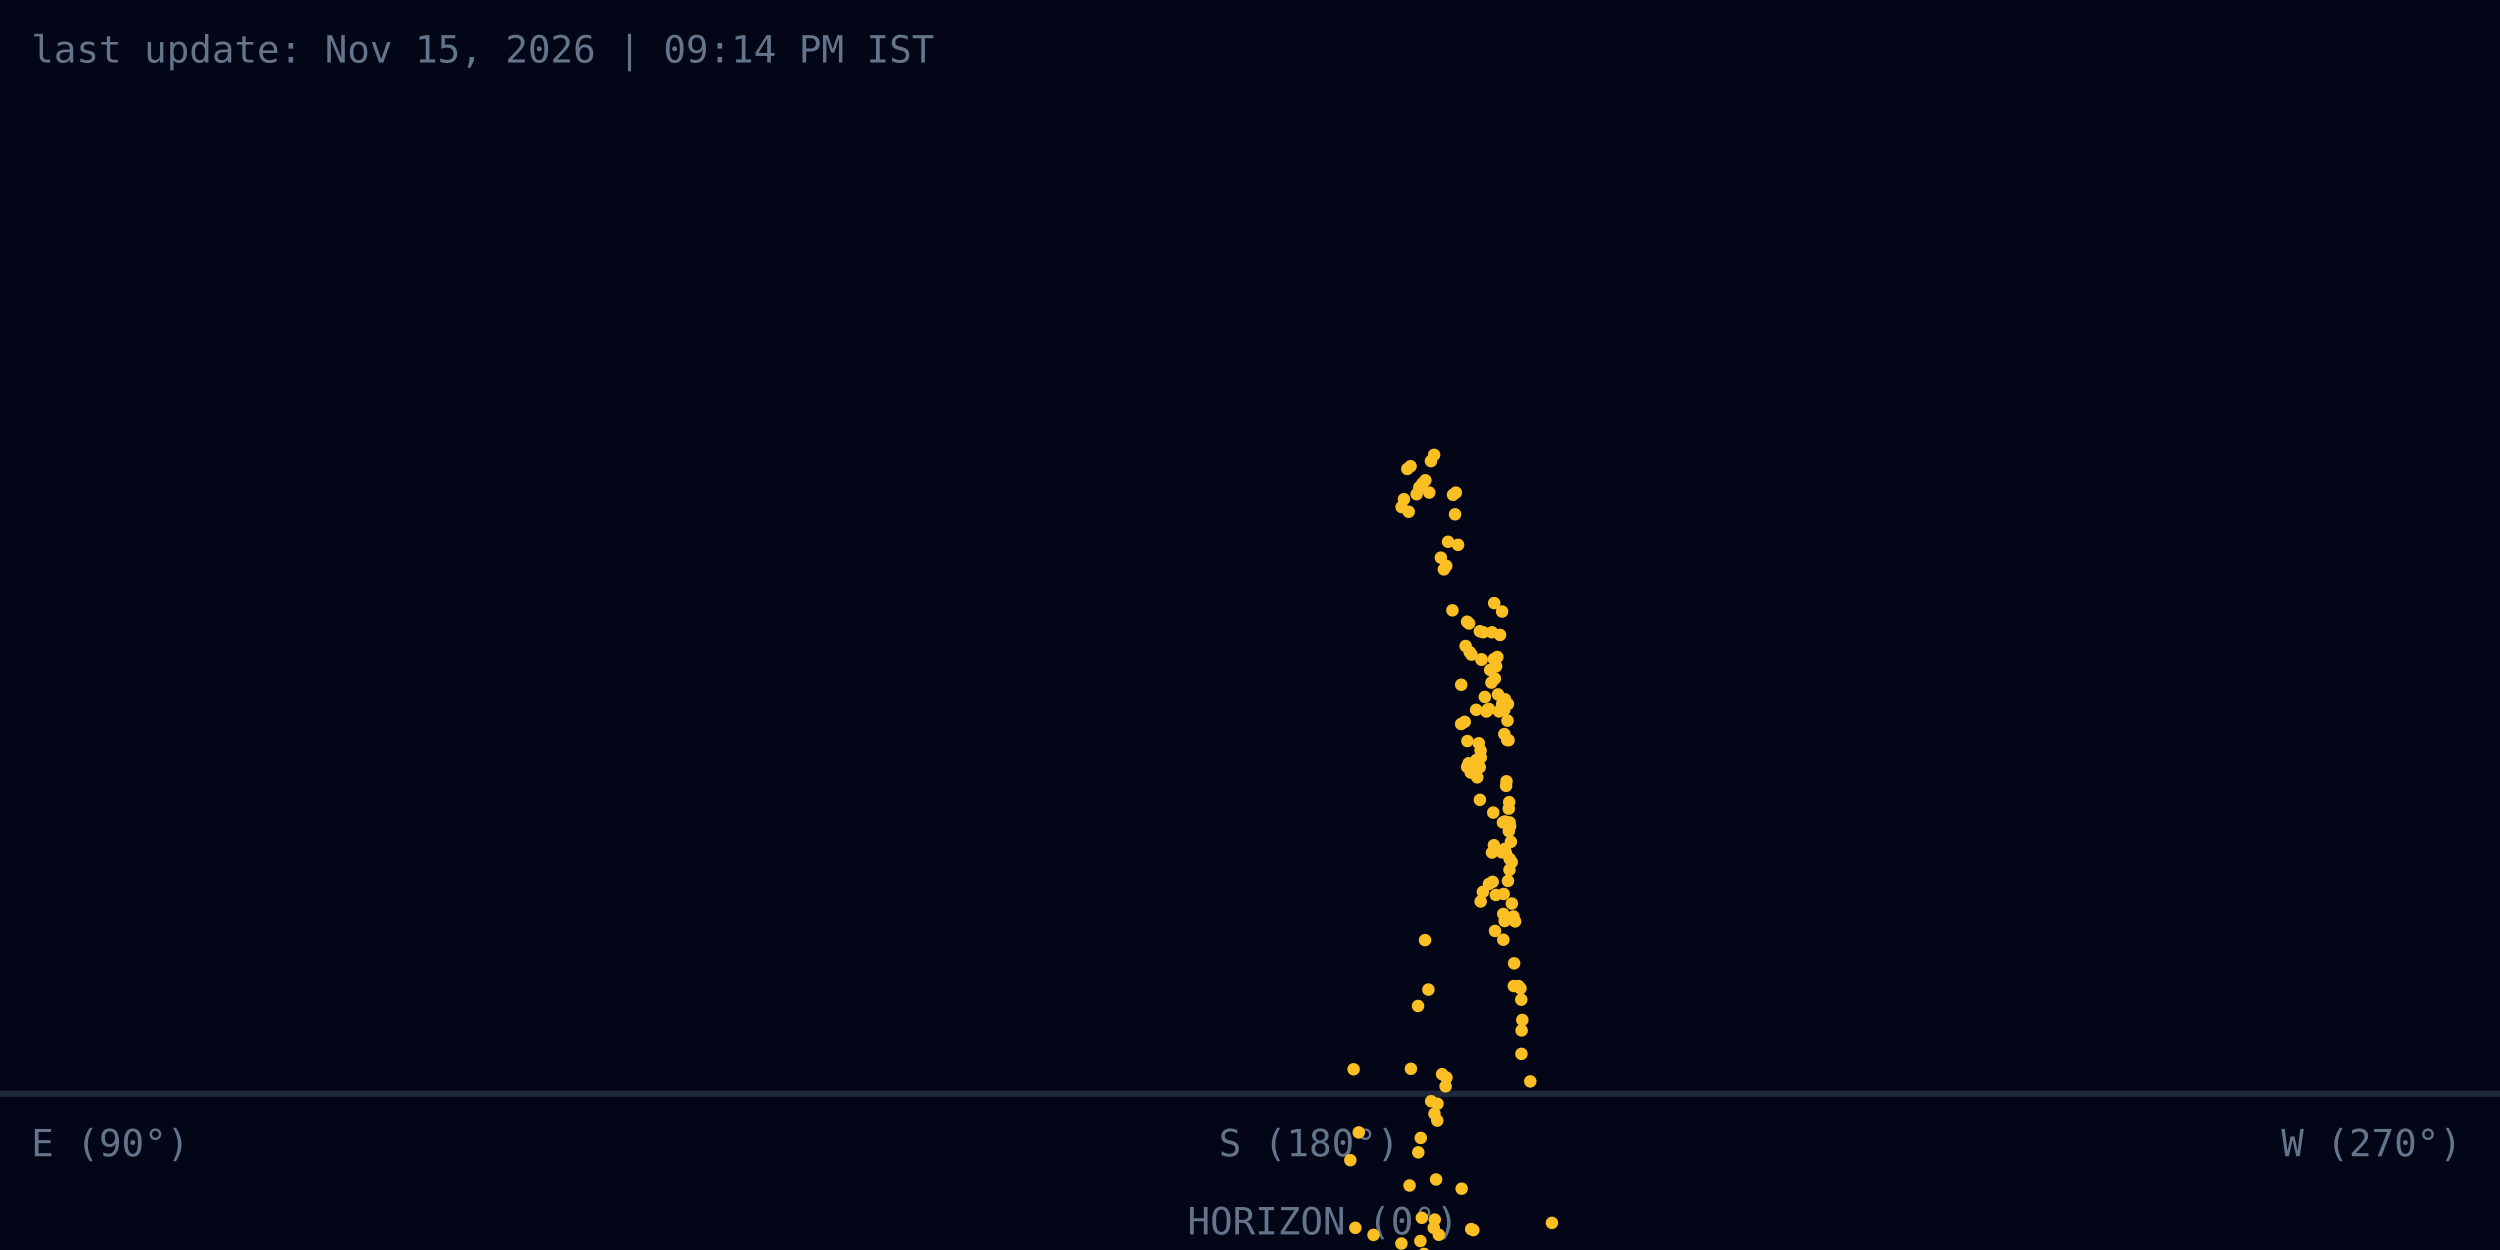
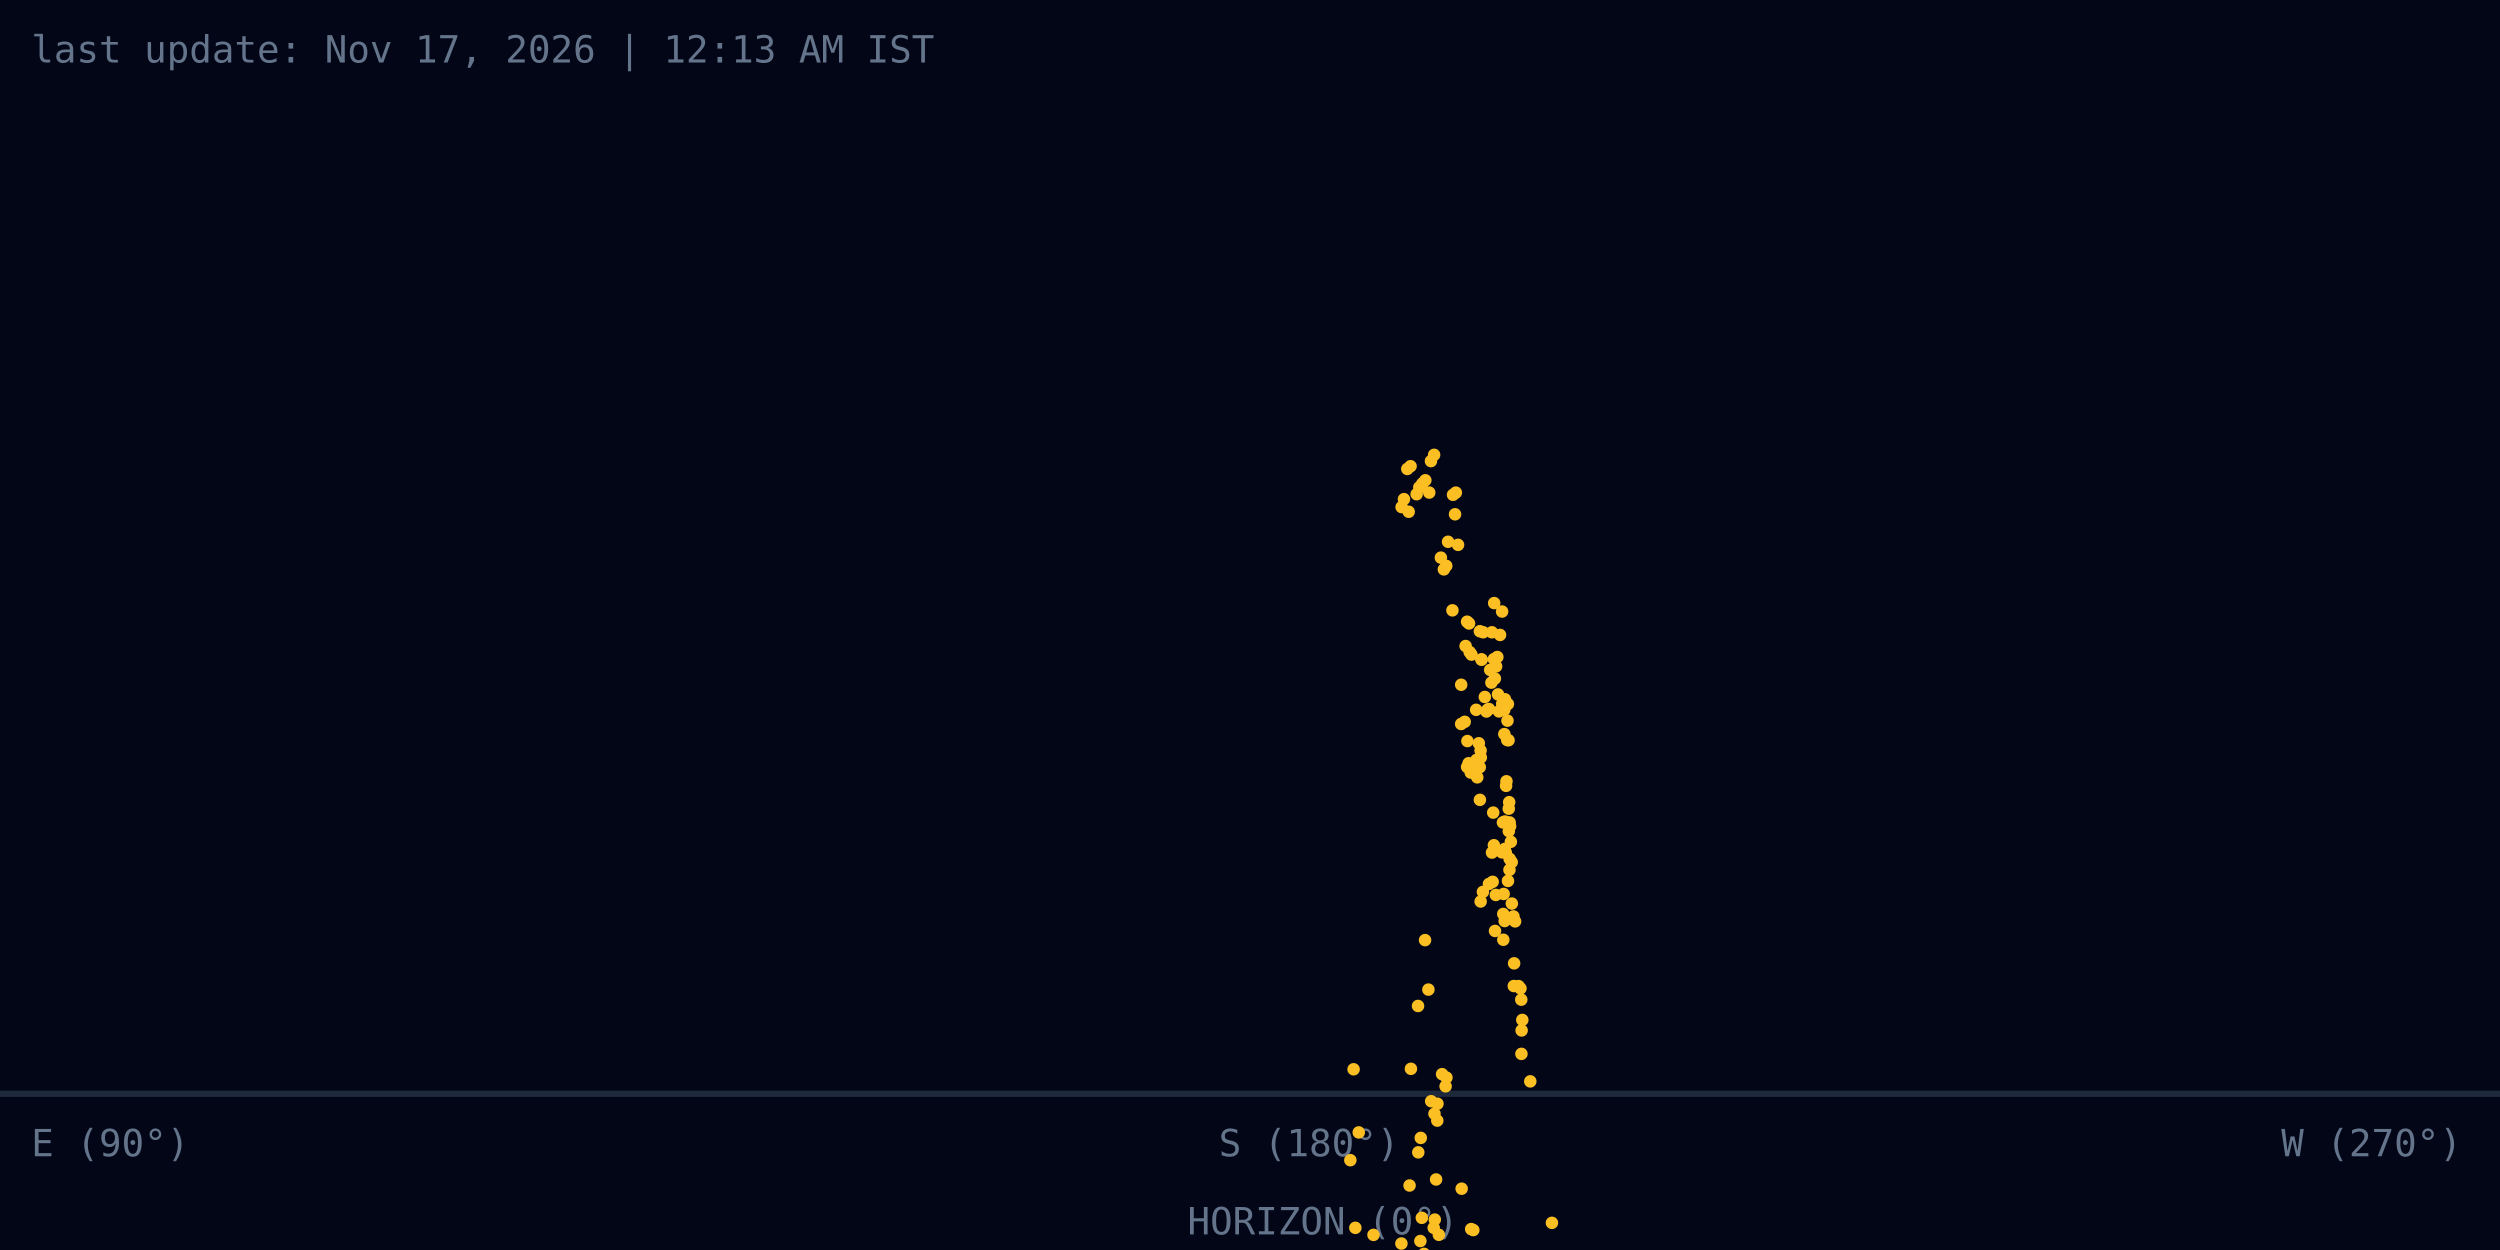
<svg xmlns="http://www.w3.org/2000/svg" width="800" height="400" viewBox="0 0 800 400">
  <rect width="800" height="400" fill="#020617" />
-   <text id="last-update" x="10" y="20" fill="#64748b" font-family="monospace">last update: Nov 15, 2026 | 09:14 PM IST</text>
+   <text id="last-update" x="10" y="20" fill="#64748b" font-family="monospace">last update: Nov 17, 2026 | 12:13 AM IST</text>
  <line x1="0" y1="350" x2="800" y2="350" stroke="#1e293b" stroke-width="2" />
  <text x="380" y="395" fill="#64748b" font-size="12" font-family="monospace">HORIZON (0°)</text>
  <text x="730" y="370" fill="#64748b" font-size="12" font-family="monospace">W (270°)</text>
  <text x="390" y="370" fill="#64748b" font-size="12" font-family="monospace">S (180°)</text>
  <text x="10" y="370" fill="#64748b" font-size="12" font-family="monospace">E (90°)</text>
  <g id="analemma-points">
    <circle cx=" 465.61" cy=" 164.57" r="2" fill="#fbbf24">
 </circle>
    <circle cx=" 467.57" cy=" 231.67" r="2" fill="#fbbf24">
 </circle>
    <circle cx=" 467.58" cy=" 219.12" r="2" fill="#fbbf24">
 </circle>
    <circle cx=" 468.71" cy=" 230.98" r="2" fill="#fbbf24">
 </circle>
    <circle cx=" 469.57" cy=" 237.14" r="2" fill="#fbbf24">
 </circle>
    <circle cx=" 469.00" cy=" 206.73" r="2" fill="#fbbf24">
 </circle>
    <circle cx=" 469.47" cy=" 198.94" r="2" fill="#fbbf24">
 </circle>
    <circle cx=" 470.10" cy=" 199.51" r="2" fill="#fbbf24">
 </circle>
    <circle cx=" 474.53" cy=" 285.41" r="2" fill="#fbbf24">
 </circle>
    <circle cx=" 472.47" cy=" 243.18" r="2" fill="#fbbf24">
 </circle>
    <circle cx=" 473.57" cy=" 255.95" r="2" fill="#fbbf24">
 </circle>
    <circle cx=" 473.22" cy=" 237.84" r="2" fill="#fbbf24">
 </circle>
    <circle cx=" 473.79" cy=" 240.17" r="2" fill="#fbbf24">
 </circle>
    <circle cx=" 473.56" cy=" 201.99" r="2" fill="#fbbf24">
 </circle>
    <circle cx=" 474.09" cy=" 210.99" r="2" fill="#fbbf24">
 </circle>
    <circle cx=" 478.41" cy=" 297.90" r="2" fill="#fbbf24">
 </circle>
    <circle cx=" 477.65" cy=" 282.19" r="2" fill="#fbbf24">
 </circle>
    <circle cx=" 477.44" cy=" 272.82" r="2" fill="#fbbf24">
 </circle>
    <circle cx=" 478.67" cy=" 286.38" r="2" fill="#fbbf24">
 </circle>
    <circle cx=" 478.05" cy=" 270.47" r="2" fill="#fbbf24">
 </circle>
    <circle cx=" 476.85" cy=" 214.37" r="2" fill="#fbbf24">
 </circle>
    <circle cx=" 477.25" cy=" 218.44" r="2" fill="#fbbf24">
 </circle>
    <circle cx=" 481.06" cy=" 300.72" r="2" fill="#fbbf24">
 </circle>
    <circle cx=" 481.04" cy=" 292.47" r="2" fill="#fbbf24">
 </circle>
    <circle cx=" 481.49" cy=" 294.73" r="2" fill="#fbbf24">
 </circle>
    <circle cx=" 481.17" cy=" 286.06" r="2" fill="#fbbf24">
 </circle>
    <circle cx=" 479.37" cy=" 222.21" r="2" fill="#fbbf24">
 </circle>
    <circle cx=" 479.67" cy=" 227.65" r="2" fill="#fbbf24">
 </circle>
    <circle cx=" 498.29" cy=" 411.31" r="2" fill="#fbbf24">
 </circle>
    <circle cx=" 498.34" cy=" 411.53" r="2" fill="#fbbf24">
 </circle>
    <circle cx=" 484.42" cy=" 315.53" r="2" fill="#fbbf24">
 </circle>
    <circle cx=" 486.86" cy=" 337.24" r="2" fill="#fbbf24">
 </circle>
    <circle cx=" 481.87" cy=" 272.88" r="2" fill="#fbbf24">
 </circle>
    <circle cx=" 482.55" cy=" 281.90" r="2" fill="#fbbf24">
 </circle>
    <circle cx=" 481.19" cy=" 226.61" r="2" fill="#fbbf24">
 </circle>
    <circle cx=" 481.39" cy=" 234.91" r="2" fill="#fbbf24">
 </circle>
    <circle cx=" 486.92" cy=" 329.74" r="2" fill="#fbbf24">
 </circle>
    <circle cx=" 483.03" cy=" 278.36" r="2" fill="#fbbf24">
 </circle>
    <circle cx=" 483.79" cy=" 289.14" r="2" fill="#fbbf24">
 </circle>
    <circle cx=" 485.93" cy=" 315.55" r="2" fill="#fbbf24">
 </circle>
    <circle cx=" 484.30" cy=" 293.26" r="2" fill="#fbbf24">
 </circle>
    <circle cx=" 482.30" cy=" 236.80" r="2" fill="#fbbf24">
 </circle>
    <circle cx=" 482.80" cy=" 258.78" r="2" fill="#fbbf24">
 </circle>
    <circle cx=" 501.22" cy=" 413.90" r="2" fill="#fbbf24">
 </circle>
    <circle cx=" 489.69" cy=" 346.04" r="2" fill="#fbbf24">
 </circle>
    <circle cx=" 486.81" cy=" 319.89" r="2" fill="#fbbf24">
 </circle>
    <circle cx=" 484.83" cy=" 294.84" r="2" fill="#fbbf24">
 </circle>
    <circle cx=" 486.55" cy=" 316.29" r="2" fill="#fbbf24">
 </circle>
    <circle cx=" 482.73" cy=" 236.88" r="2" fill="#fbbf24">
 </circle>
    <circle cx=" 483.48" cy=" 269.37" r="2" fill="#fbbf24">
 </circle>
    <circle cx=" 496.62" cy=" 391.31" r="2" fill="#fbbf24">
 </circle>
    <circle cx=" 483.75" cy=" 275.90" r="2" fill="#fbbf24">
 </circle>
    <circle cx=" 483.23" cy=" 264.40" r="2" fill="#fbbf24">
 </circle>
    <circle cx=" 482.94" cy=" 256.70" r="2" fill="#fbbf24">
 </circle>
    <circle cx=" 483.08" cy=" 263.17" r="2" fill="#fbbf24">
 </circle>
    <circle cx=" 482.53" cy=" 225.29" r="2" fill="#fbbf24">
 </circle>
    <circle cx=" 482.39" cy=" 230.61" r="2" fill="#fbbf24">
 </circle>
    <circle cx=" 487.14" cy=" 326.38" r="2" fill="#fbbf24">
 </circle>
    <circle cx=" 482.82" cy=" 265.96" r="2" fill="#fbbf24">
 </circle>
    <circle cx=" 483.09" cy=" 274.84" r="2" fill="#fbbf24">
 </circle>
    <circle cx=" 482.07" cy=" 250.01" r="2" fill="#fbbf24">
 </circle>
    <circle cx=" 481.95" cy=" 251.47" r="2" fill="#fbbf24">
 </circle>
    <circle cx=" 481.58" cy=" 223.76" r="2" fill="#fbbf24">
 </circle>
    <circle cx=" 481.36" cy=" 227.15" r="2" fill="#fbbf24">
 </circle>
    <circle cx=" 484.52" cy=" 308.27" r="2" fill="#fbbf24">
 </circle>
    <circle cx=" 481.59" cy=" 262.88" r="2" fill="#fbbf24">
 </circle>
    <circle cx=" 480.71" cy=" 225.23" r="2" fill="#fbbf24">
 </circle>
    <circle cx=" 481.54" cy=" 271.65" r="2" fill="#fbbf24">
 </circle>
    <circle cx=" 480.94" cy=" 263.18" r="2" fill="#fbbf24">
 </circle>
    <circle cx=" 480.67" cy=" 195.69" r="2" fill="#fbbf24">
 </circle>
    <circle cx=" 480.02" cy=" 203.18" r="2" fill="#fbbf24">
 </circle>
    <circle cx=" 480.62" cy=" 272.75" r="2" fill="#fbbf24">
 </circle>
    <circle cx=" 479.15" cy=" 210.24" r="2" fill="#fbbf24">
 </circle>
    <circle cx=" 478.75" cy=" 213.23" r="2" fill="#fbbf24">
 </circle>
    <circle cx=" 478.36" cy=" 217.14" r="2" fill="#fbbf24">
 </circle>
    <circle cx=" 478.05" cy=" 210.91" r="2" fill="#fbbf24">
 </circle>
    <circle cx=" 478.14" cy=" 192.99" r="2" fill="#fbbf24">
 </circle>
    <circle cx=" 477.41" cy=" 202.33" r="2" fill="#fbbf24">
 </circle>
    <circle cx=" 477.83" cy=" 260.03" r="2" fill="#fbbf24">
 </circle>
    <circle cx=" 476.48" cy=" 226.89" r="2" fill="#fbbf24">
 </circle>
    <circle cx=" 476.07" cy=" 227.06" r="2" fill="#fbbf24">
 </circle>
    <circle cx=" 475.66" cy=" 227.68" r="2" fill="#fbbf24">
 </circle>
    <circle cx=" 475.15" cy=" 223.03" r="2" fill="#fbbf24">
 </circle>
    <circle cx=" 474.61" cy=" 202.32" r="2" fill="#fbbf24">
 </circle>
    <circle cx=" 474.09" cy=" 211.11" r="2" fill="#fbbf24">
 </circle>
    <circle cx=" 476.46" cy=" 282.87" r="2" fill="#fbbf24">
 </circle>
    <circle cx=" 473.86" cy=" 242.39" r="2" fill="#fbbf24">
 </circle>
    <circle cx=" 473.52" cy=" 245.50" r="2" fill="#fbbf24">
 </circle>
    <circle cx=" 472.37" cy=" 227.14" r="2" fill="#fbbf24">
 </circle>
    <circle cx=" 472.72" cy=" 248.75" r="2" fill="#fbbf24">
 </circle>
    <circle cx=" 470.88" cy=" 209.48" r="2" fill="#fbbf24">
 </circle>
    <circle cx=" 470.29" cy=" 208.66" r="2" fill="#fbbf24">
 </circle>
    <circle cx=" 473.81" cy=" 288.48" r="2" fill="#fbbf24">
 </circle>
    <circle cx=" 470.64" cy=" 247.22" r="2" fill="#fbbf24">
 </circle>
    <circle cx=" 469.96" cy=" 244.24" r="2" fill="#fbbf24">
 </circle>
    <circle cx=" 469.48" cy=" 245.43" r="2" fill="#fbbf24">
 </circle>
    <circle cx=" 466.58" cy=" 174.35" r="2" fill="#fbbf24">
 </circle>
    <circle cx=" 465.87" cy=" 157.64" r="2" fill="#fbbf24">
 </circle>
    <circle cx=" 464.97" cy=" 158.34" r="2" fill="#fbbf24">
 </circle>
    <circle cx=" 464.78" cy=" 195.31" r="2" fill="#fbbf24">
 </circle>
    <circle cx=" 463.38" cy=" 173.37" r="2" fill="#fbbf24">
 </circle>
    <circle cx=" 462.80" cy=" 181.08" r="2" fill="#fbbf24">
 </circle>
    <circle cx=" 462.04" cy=" 182.20" r="2" fill="#fbbf24">
 </circle>
    <circle cx=" 461.08" cy=" 178.45" r="2" fill="#fbbf24">
 </circle>
    <circle cx=" 458.92" cy=" 145.55" r="2" fill="#fbbf24">
 </circle>
    <circle cx=" 457.91" cy=" 147.55" r="2" fill="#fbbf24">
 </circle>
    <circle cx=" 457.36" cy=" 157.62" r="2" fill="#fbbf24">
 </circle>
    <circle cx=" 456.11" cy=" 153.69" r="2" fill="#fbbf24">
 </circle>
    <circle cx=" 455.13" cy=" 154.77" r="2" fill="#fbbf24">
 </circle>
    <circle cx=" 454.18" cy=" 155.94" r="2" fill="#fbbf24">
 </circle>
    <circle cx=" 453.32" cy=" 158.14" r="2" fill="#fbbf24">
 </circle>
    <circle cx=" 451.38" cy=" 149.19" r="2" fill="#fbbf24">
 </circle>
    <circle cx=" 450.34" cy=" 150.06" r="2" fill="#fbbf24">
 </circle>
    <circle cx=" 450.78" cy=" 163.76" r="2" fill="#fbbf24">
 </circle>
    <circle cx=" 449.27" cy=" 159.73" r="2" fill="#fbbf24">
 </circle>
    <circle cx=" 448.52" cy=" 162.26" r="2" fill="#fbbf24">
 </circle>
    <circle cx=" 20.26" cy=" 571.97" r="2" fill="#fbbf24">
 </circle>
    <circle cx=" 74.33" cy=" 546.37" r="2" fill="#fbbf24">
 </circle>
    <circle cx=" 471.46" cy=" 393.62" r="2" fill="#fbbf24">
 </circle>
    <circle cx=" 470.78" cy=" 393.31" r="2" fill="#fbbf24">
 </circle>
    <circle cx=" 495.37" cy=" 503.27" r="2" fill="#fbbf24">
 </circle>
    <circle cx=" 467.73" cy=" 380.38" r="2" fill="#fbbf24">
 </circle>
    <circle cx=" 462.86" cy=" 344.83" r="2" fill="#fbbf24">
 </circle>
    <circle cx=" 462.59" cy=" 347.62" r="2" fill="#fbbf24">
 </circle>
    <circle cx=" 461.47" cy=" 343.73" r="2" fill="#fbbf24">
 </circle>
    <circle cx=" 456.02" cy=" 300.84" r="2" fill="#fbbf24">
 </circle>
    <circle cx=" 457.09" cy=" 316.67" r="2" fill="#fbbf24">
 </circle>
    <circle cx=" 469.47" cy=" 420.03" r="2" fill="#fbbf24">
 </circle>
    <circle cx=" 459.99" cy=" 353.19" r="2" fill="#fbbf24">
 </circle>
    <circle cx=" 459.93" cy=" 358.60" r="2" fill="#fbbf24">
 </circle>
    <circle cx=" 459.03" cy=" 356.39" r="2" fill="#fbbf24">
 </circle>
    <circle cx=" 457.98" cy=" 352.39" r="2" fill="#fbbf24">
 </circle>
    <circle cx=" 453.77" cy=" 321.91" r="2" fill="#fbbf24">
 </circle>
    <circle cx=" 459.55" cy=" 377.43" r="2" fill="#fbbf24">
 </circle>
    <circle cx=" 471.53" cy=" 461.85" r="2" fill="#fbbf24">
 </circle>
    <circle cx=" 460.43" cy=" 395.14" r="2" fill="#fbbf24">
 </circle>
    <circle cx=" 459.13" cy=" 390.27" r="2" fill="#fbbf24">
 </circle>
    <circle cx=" 458.79" cy=" 392.90" r="2" fill="#fbbf24">
 </circle>
    <circle cx=" 454.65" cy=" 364.13" r="2" fill="#fbbf24">
 </circle>
    <circle cx=" 451.50" cy=" 342.02" r="2" fill="#fbbf24">
 </circle>
    <circle cx=" 453.85" cy=" 368.75" r="2" fill="#fbbf24">
 </circle>
    <circle cx=" 467.51" cy=" 471.07" r="2" fill="#fbbf24">
 </circle>
    <circle cx=" 454.99" cy=" 389.70" r="2" fill="#fbbf24">
 </circle>
    <circle cx=" 455.71" cy=" 401.24" r="2" fill="#fbbf24">
 </circle>
    <circle cx=" 454.52" cy=" 397.13" r="2" fill="#fbbf24">
 </circle>
    <circle cx=" 455.98" cy=" 414.56" r="2" fill="#fbbf24">
 </circle>
    <circle cx=" 451.06" cy=" 379.36" r="2" fill="#fbbf24">
 </circle>
    <circle cx=" 455.70" cy=" 423.59" r="2" fill="#fbbf24">
 </circle>
    <circle cx=" 482.79" cy=" 553.38" r="2" fill="#fbbf24">
 </circle>
    <circle cx=" 459.54" cy=" 468.02" r="2" fill="#fbbf24">
 </circle>
    <circle cx=" 462.80" cy=" 493.17" r="2" fill="#fbbf24">
 </circle>
    <circle cx=" 456.72" cy=" 459.61" r="2" fill="#fbbf24">
 </circle>
    <circle cx=" 448.45" cy=" 397.93" r="2" fill="#fbbf24">
 </circle>
    <circle cx=" 451.44" cy=" 429.90" r="2" fill="#fbbf24">
 </circle>
    <circle cx=" 483.33" cy=" 577.31" r="2" fill="#fbbf24">
 </circle>
    <circle cx=" 457.19" cy=" 485.98" r="2" fill="#fbbf24">
 </circle>
    <circle cx=" 458.77" cy=" 501.95" r="2" fill="#fbbf24">
 </circle>
    <circle cx=" 458.66" cy=" 507.06" r="2" fill="#fbbf24">
 </circle>
    <circle cx=" 455.29" cy=" 490.82" r="2" fill="#fbbf24">
 </circle>
    <circle cx=" 449.40" cy=" 450.08" r="2" fill="#fbbf24">
 </circle>
    <circle cx=" 451.11" cy=" 471.34" r="2" fill="#fbbf24">
 </circle>
    <circle cx=" 507.92" cy=" 618.72" r="2" fill="#fbbf24">
 </circle>
    <circle cx=" 457.53" cy=" 530.58" r="2" fill="#fbbf24">
 </circle>
    <circle cx=" 443.32" cy=" 419.49" r="2" fill="#fbbf24">
 </circle>
    <circle cx=" 441.09" cy=" 404.11" r="2" fill="#fbbf24">
 </circle>
    <circle cx=" 439.52" cy=" 395.16" r="2" fill="#fbbf24">
 </circle>
    <circle cx=" 433.15" cy=" 342.17" r="2" fill="#fbbf24">
 </circle>
    <circle cx=" 434.80" cy=" 362.37" r="2" fill="#fbbf24">
 </circle>
    <circle cx=" 449.04" cy=" 512.18" r="2" fill="#fbbf24">
 </circle>
    <circle cx=" 438.74" cy=" 413.08" r="2" fill="#fbbf24">
 </circle>
    <circle cx=" 439.37" cy=" 426.64" r="2" fill="#fbbf24">
 </circle>
    <circle cx=" 438.60" cy=" 425.35" r="2" fill="#fbbf24">
 </circle>
    <circle cx=" 436.66" cy=" 411.17" r="2" fill="#fbbf24">
 </circle>
    <circle cx=" 432.11" cy=" 371.26" r="2" fill="#fbbf24">
 </circle>
    <circle cx=" 433.71" cy=" 392.90" r="2" fill="#fbbf24">
 </circle>
    <circle cx=" 441.39" cy=" 492.84" r="2" fill="#fbbf24">
 </circle>
    <circle cx=" 438.62" cy=" 465.26" r="2" fill="#fbbf24">
 </circle>
    <circle cx=" 439.66" cy=" 489.97" r="2" fill="#fbbf24">
 </circle>
    <circle cx=" 439.18" cy=" 494.15" r="2" fill="#fbbf24">
 </circle>
    <circle cx=" 437.86" cy=" 484.86" r="2" fill="#fbbf24">
 </circle>
    <circle cx=" 435.61" cy=" 460.36" r="2" fill="#fbbf24">
 </circle>
    <circle cx=" 436.98" cy=" 494.93" r="2" fill="#fbbf24">
 </circle>
    <circle cx=" 244.95" cy=" 642.55" r="2" fill="#fbbf24">
 </circle>
    <circle cx=" 436.88" cy=" 545.23" r="2" fill="#fbbf24">
 </circle>
    <circle cx=" 435.87" cy=" 548.03" r="2" fill="#fbbf24">
 </circle>
    <circle cx=" 434.67" cy=" 555.81" r="2" fill="#fbbf24">
 </circle>
    <circle cx=" 434.11" cy=" 529.21" r="2" fill="#fbbf24">
 </circle>
    <circle cx=" 432.10" cy=" 477.20" r="2" fill="#fbbf24">
 </circle>
    <circle cx=" 432.21" cy=" 499.93" r="2" fill="#fbbf24">
 </circle>
    <circle cx=" 207.02" cy=" 626.00" r="2" fill="#fbbf24">
 </circle>
    <circle cx=" 430.00" cy=" 549.91" r="2" fill="#fbbf24">
 </circle>
    <circle cx=" 429.36" cy=" 545.74" r="2" fill="#fbbf24">
 </circle>
    <circle cx=" 425.59" cy=" 570.57" r="2" fill="#fbbf24">
 </circle>
    <circle cx=" 426.75" cy=" 555.14" r="2" fill="#fbbf24">
 </circle>
    <circle cx=" 428.25" cy=" 489.25" r="2" fill="#fbbf24">
 </circle>
    <circle cx=" 427.62" cy=" 513.50" r="2" fill="#fbbf24">
 </circle>
+     <circle cx=" 263.38" cy=" 629.03" r="2" fill="#fbbf24">
+  </circle>
  </g>
</svg>
